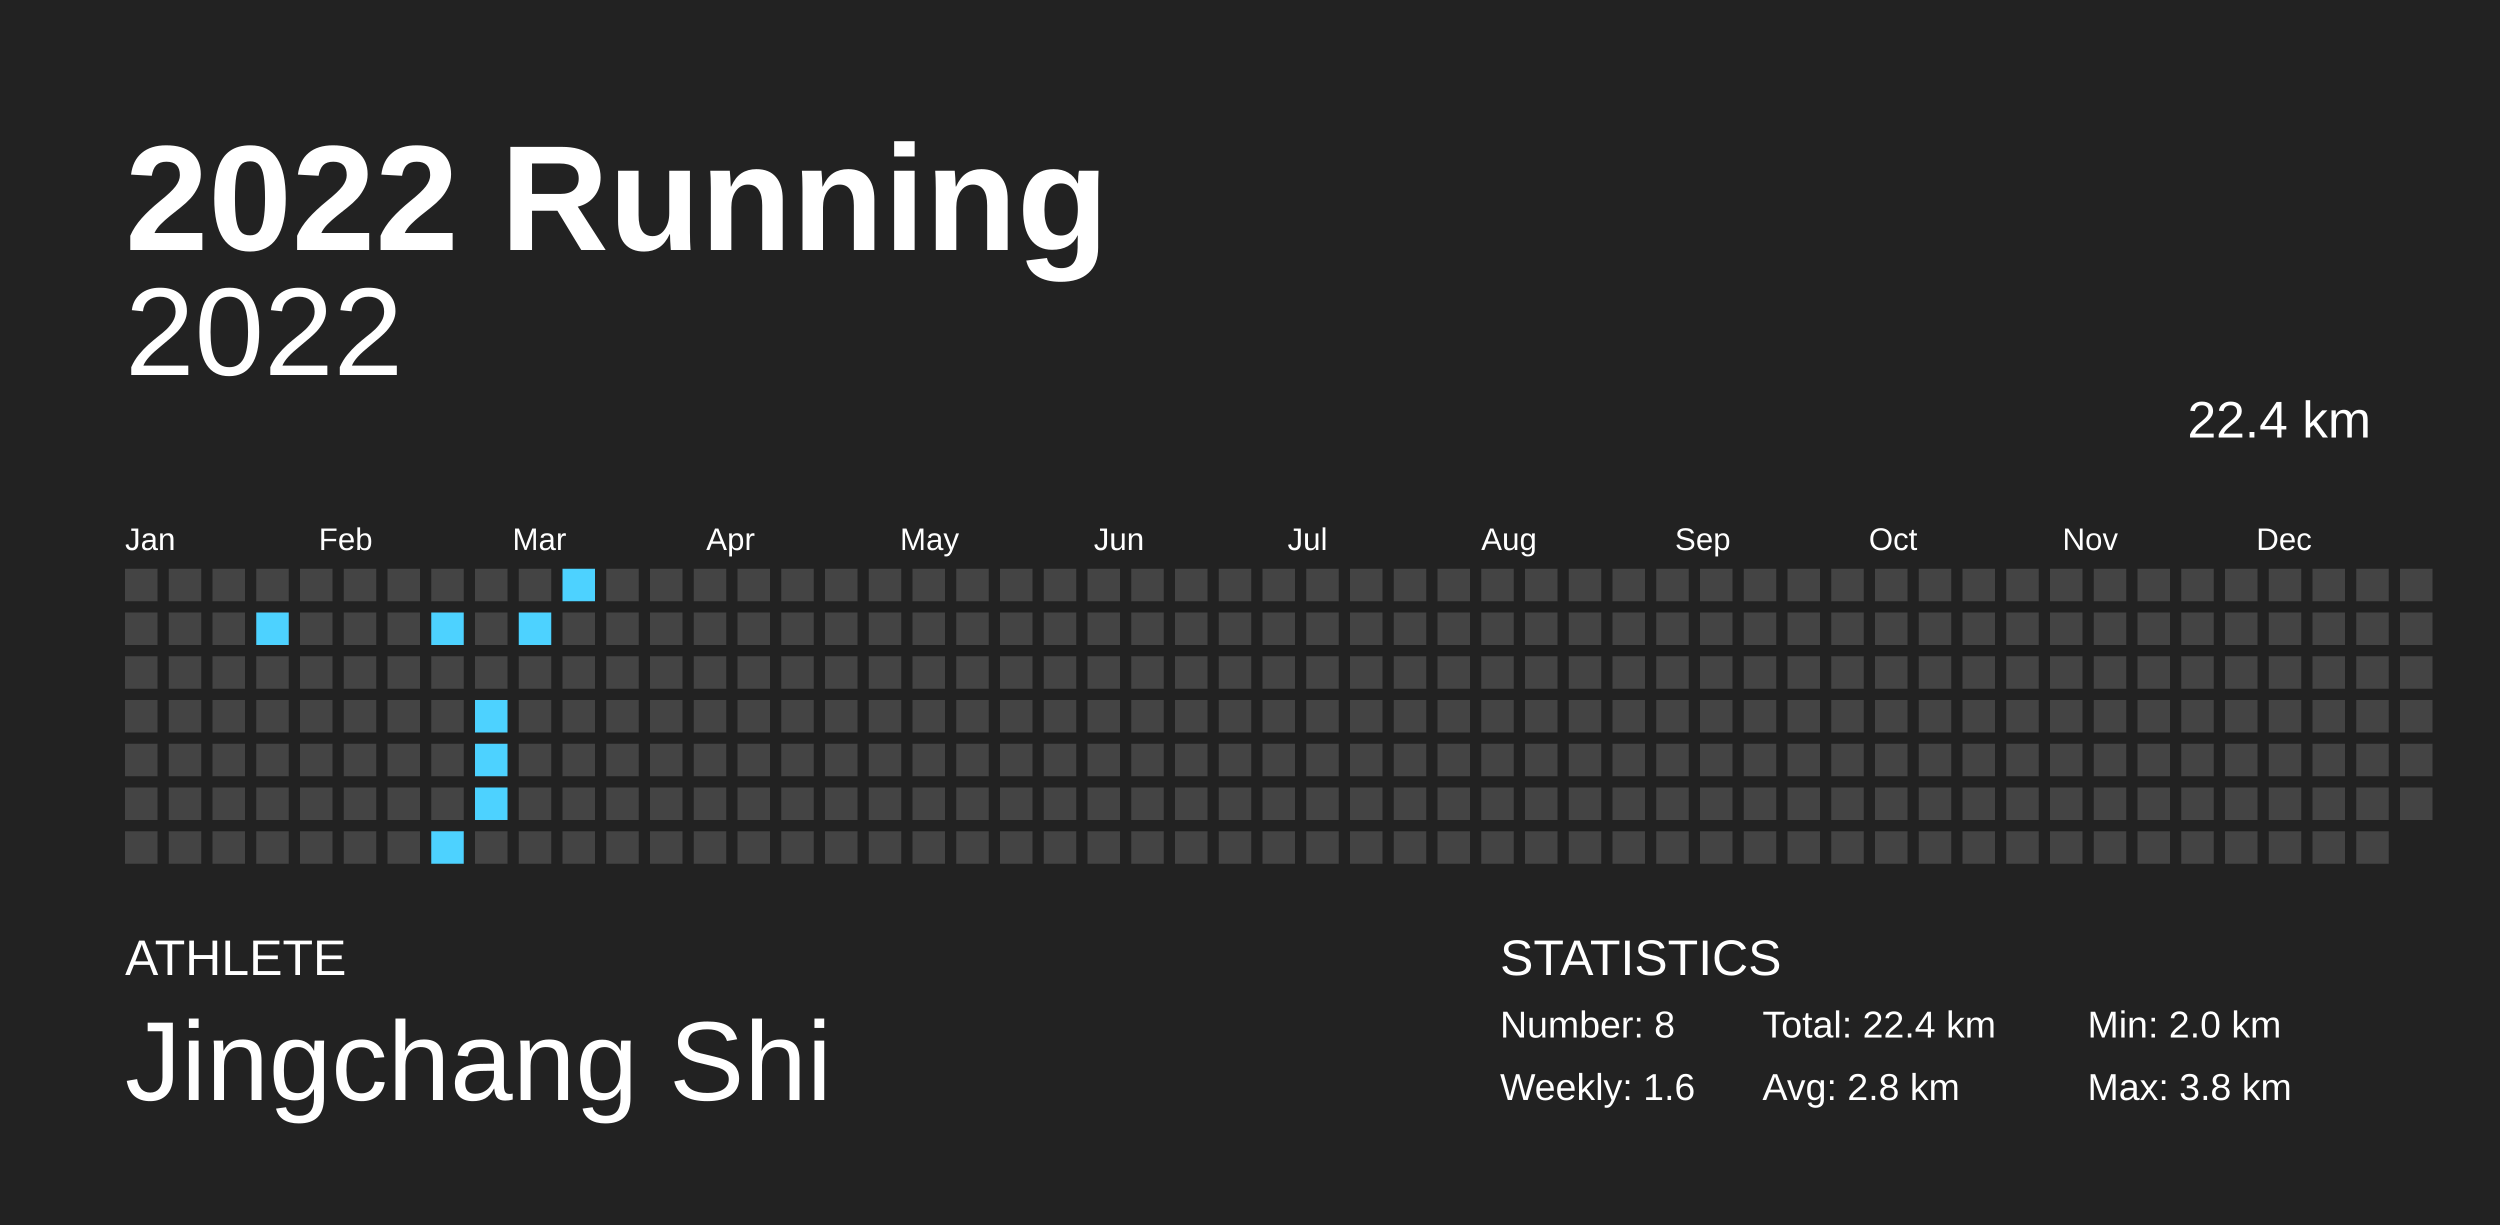
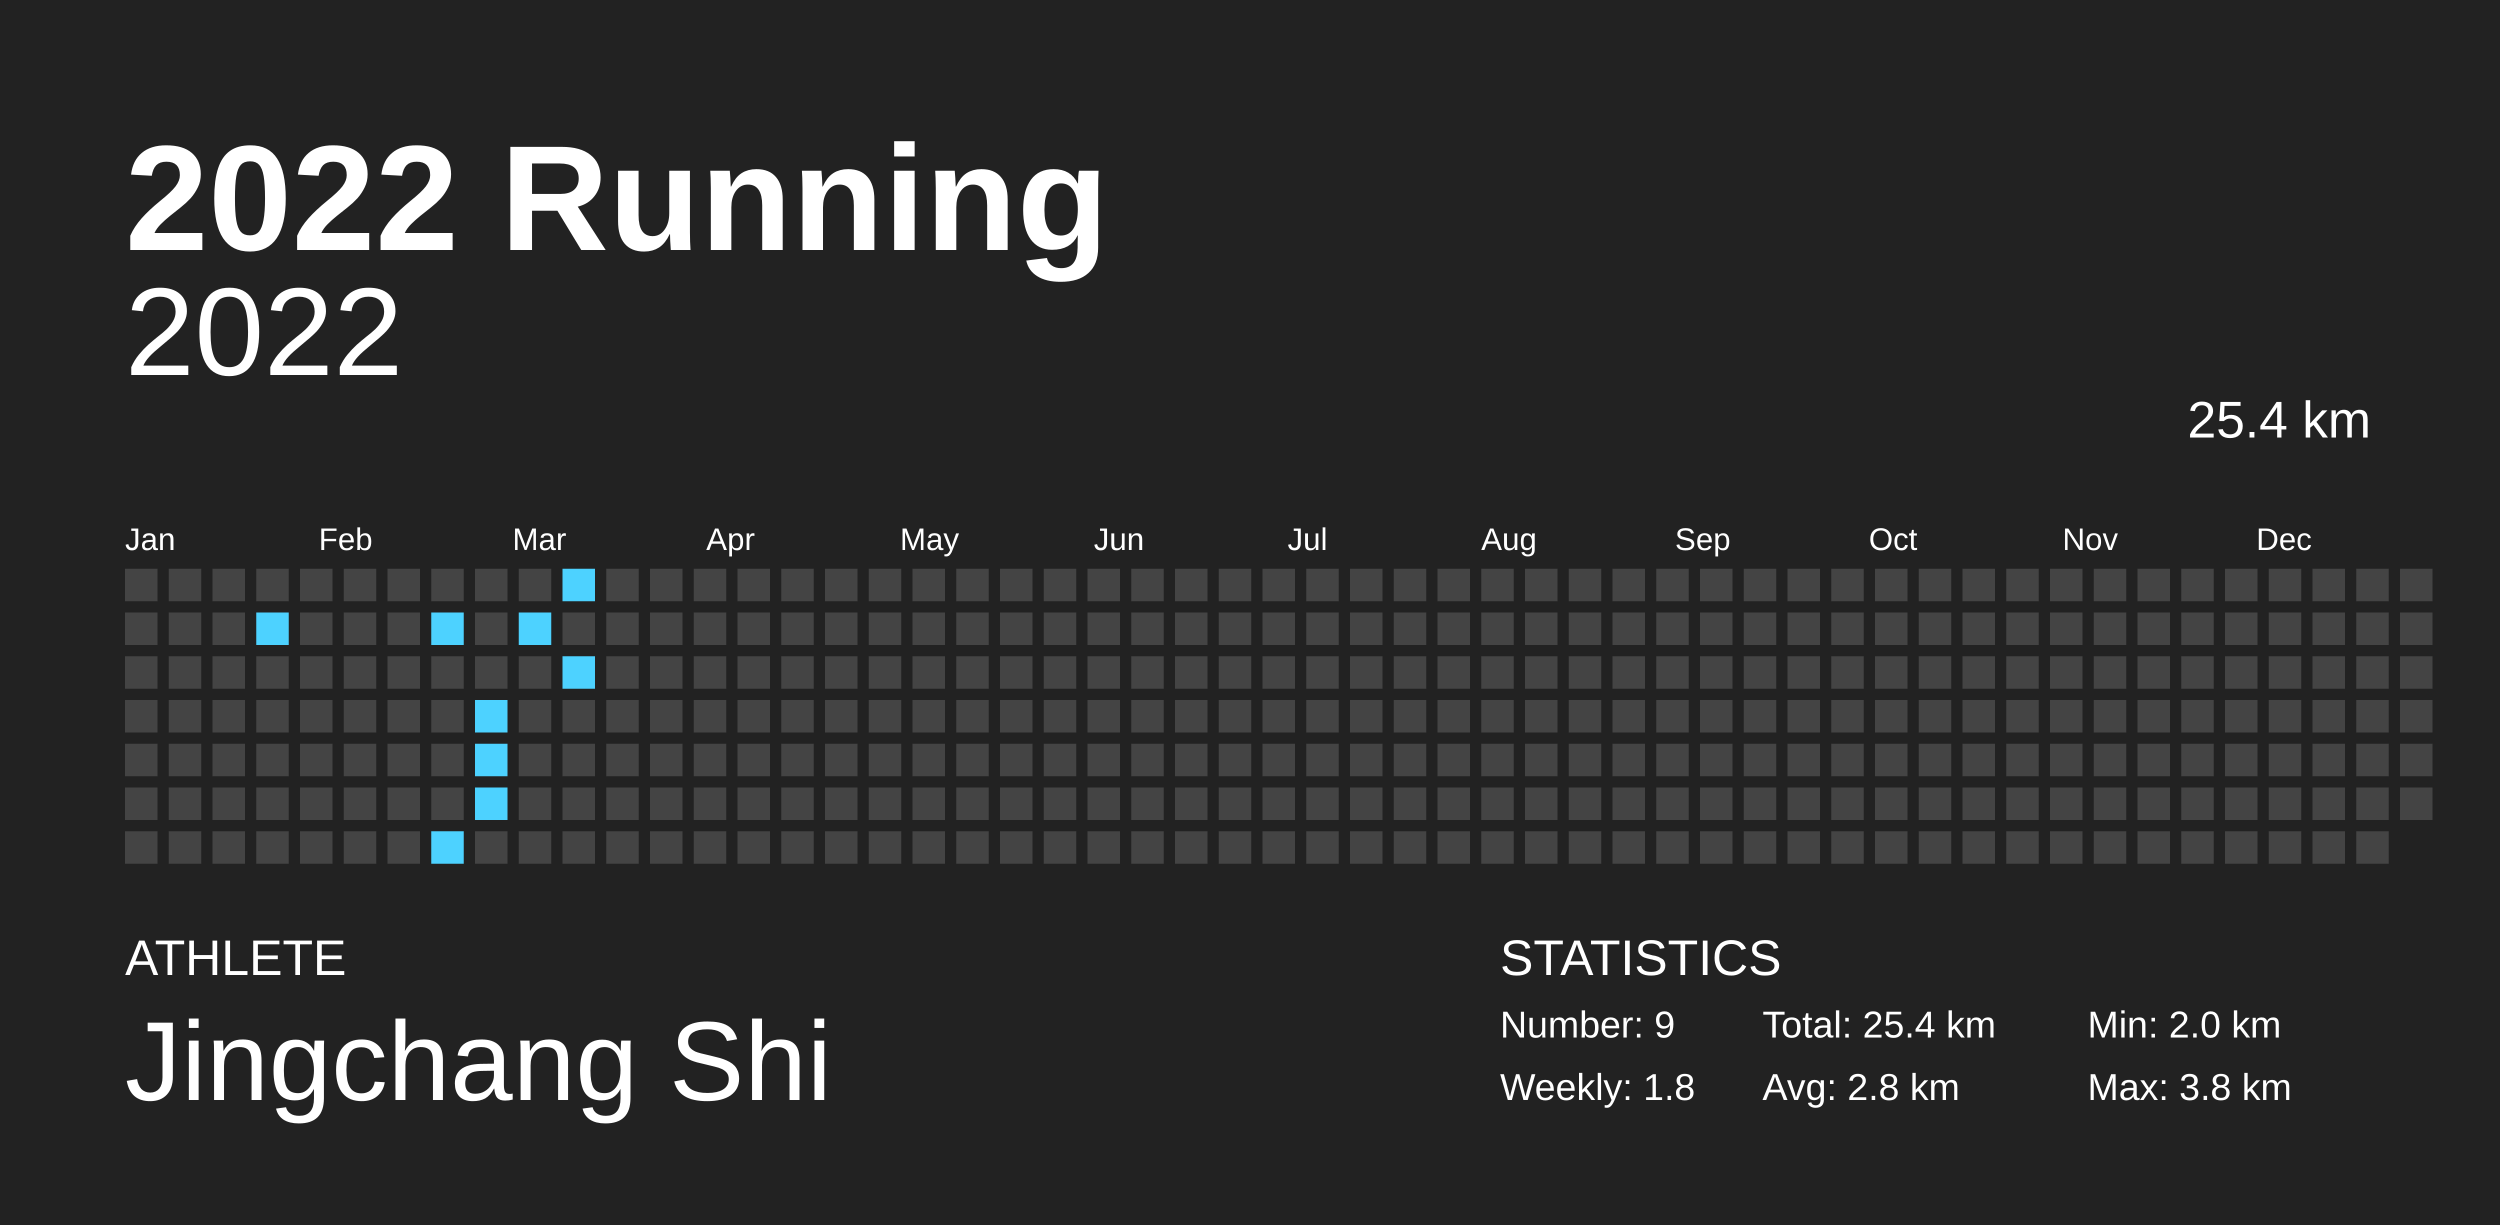
<svg xmlns="http://www.w3.org/2000/svg" baseProfile="full" height="98mm" version="1.1" viewBox="0,0,200,98" width="200mm">
  <defs />
  <rect fill="#222222" height="98" width="200" x="0" y="0" />
  <text fill="#FFFFFF" style="font-size:12px; font-family:Arial; font-weight:bold;" x="10" y="20">2022 Running</text>
  <text fill="#FFFFFF" style="font-size:4px; font-family:Arial" x="10" y="78">ATHLETE</text>
  <text fill="#FFFFFF" style="font-size:9px; font-family:Arial" x="10" y="88">Jingchang Shi</text>
  <text fill="#FFFFFF" style="font-size:4px; font-family:Arial" x="120" y="78">STATISTICS</text>
-   <text fill="#FFFFFF" style="font-size:3px; font-family:Arial" x="120" y="83">Number: 8</text>
-   <text fill="#FFFFFF" style="font-size:3px; font-family:Arial" x="120" y="88">Weekly: 1.6</text>
-   <text fill="#FFFFFF" style="font-size:3px; font-family:Arial" x="141" y="83">Total: 22.4 km</text>
+   <text fill="#FFFFFF" style="font-size:3px; font-family:Arial" x="120" y="83">Number: 9</text>
+   <text fill="#FFFFFF" style="font-size:3px; font-family:Arial" x="120" y="88">Weekly: 1.8</text>
+   <text fill="#FFFFFF" style="font-size:3px; font-family:Arial" x="141" y="83">Total: 25.4 km</text>
  <text fill="#FFFFFF" style="font-size:3px; font-family:Arial" x="141" y="88">Avg: 2.8 km</text>
  <text fill="#FFFFFF" style="font-size:3px; font-family:Arial" x="167" y="83">Min: 2.0 km</text>
  <text fill="#FFFFFF" style="font-size:3px; font-family:Arial" x="167" y="88">Max: 3.8 km</text>
  <text alignment-baseline="hanging" fill="#FFFFFF" style="font-size:10.0px; font-family:Arial;" x="10" y="30">2022</text>
-   <text alignment-baseline="hanging" fill="#FFFFFF" style="font-size:4.125px; font-family:Arial;" x="175" y="35">22.4 km</text>
+   <text alignment-baseline="hanging" fill="#FFFFFF" style="font-size:4.125px; font-family:Arial;" x="175" y="35">25.4 km</text>
  <text fill="#FFFFFF" style="font-size:2.5px; font-family:Arial" x="10.0" y="44">Jan</text>
  <text fill="#FFFFFF" style="font-size:2.5px; font-family:Arial" x="25.5" y="44">Feb</text>
  <text fill="#FFFFFF" style="font-size:2.5px; font-family:Arial" x="41.0" y="44">Mar</text>
  <text fill="#FFFFFF" style="font-size:2.5px; font-family:Arial" x="56.5" y="44">Apr</text>
  <text fill="#FFFFFF" style="font-size:2.5px; font-family:Arial" x="72.0" y="44">May</text>
  <text fill="#FFFFFF" style="font-size:2.5px; font-family:Arial" x="87.5" y="44">Jun</text>
  <text fill="#FFFFFF" style="font-size:2.5px; font-family:Arial" x="103.0" y="44">Jul</text>
  <text fill="#FFFFFF" style="font-size:2.5px; font-family:Arial" x="118.5" y="44">Aug</text>
  <text fill="#FFFFFF" style="font-size:2.5px; font-family:Arial" x="134.0" y="44">Sep</text>
  <text fill="#FFFFFF" style="font-size:2.5px; font-family:Arial" x="149.5" y="44">Oct</text>
  <text fill="#FFFFFF" style="font-size:2.5px; font-family:Arial" x="165.0" y="44">Nov</text>
  <text fill="#FFFFFF" style="font-size:2.5px; font-family:Arial" x="180.5" y="44">Dec</text>
  <rect fill="#444444" height="2.6" width="2.6" x="10.0" y="45.5" />
  <rect fill="#444444" height="2.6" width="2.6" x="10.0" y="49.0" />
  <rect fill="#444444" height="2.6" width="2.6" x="10.0" y="52.5" />
  <rect fill="#444444" height="2.6" width="2.6" x="10.0" y="56.0" />
  <rect fill="#444444" height="2.6" width="2.6" x="10.0" y="59.5" />
  <rect fill="#444444" height="2.6" width="2.6" x="10.0" y="63.0" />
  <rect fill="#444444" height="2.6" width="2.6" x="10.0" y="66.5" />
  <rect fill="#444444" height="2.6" width="2.6" x="13.5" y="45.5" />
  <rect fill="#444444" height="2.6" width="2.6" x="13.5" y="49.0" />
  <rect fill="#444444" height="2.6" width="2.6" x="13.5" y="52.5" />
  <rect fill="#444444" height="2.6" width="2.6" x="13.5" y="56.0" />
  <rect fill="#444444" height="2.6" width="2.6" x="13.5" y="59.5" />
  <rect fill="#444444" height="2.6" width="2.6" x="13.5" y="63.0" />
  <rect fill="#444444" height="2.6" width="2.6" x="13.5" y="66.5" />
  <rect fill="#444444" height="2.6" width="2.6" x="17.0" y="45.5" />
  <rect fill="#444444" height="2.6" width="2.6" x="17.0" y="49.0" />
  <rect fill="#444444" height="2.6" width="2.6" x="17.0" y="52.5" />
  <rect fill="#444444" height="2.6" width="2.6" x="17.0" y="56.0" />
  <rect fill="#444444" height="2.6" width="2.6" x="17.0" y="59.5" />
  <rect fill="#444444" height="2.6" width="2.6" x="17.0" y="63.0" />
  <rect fill="#444444" height="2.6" width="2.6" x="17.0" y="66.5" />
  <rect fill="#444444" height="2.6" width="2.6" x="20.5" y="45.5" />
  <rect fill="#4dd2ff" height="2.6" width="2.6" x="20.5" y="49.0" />
  <rect fill="#444444" height="2.6" width="2.6" x="20.5" y="52.5" />
  <rect fill="#444444" height="2.6" width="2.6" x="20.5" y="56.0" />
  <rect fill="#444444" height="2.6" width="2.6" x="20.5" y="59.5" />
  <rect fill="#444444" height="2.6" width="2.6" x="20.5" y="63.0" />
  <rect fill="#444444" height="2.6" width="2.6" x="20.5" y="66.5" />
  <rect fill="#444444" height="2.6" width="2.6" x="24.0" y="45.5" />
  <rect fill="#444444" height="2.6" width="2.6" x="24.0" y="49.0" />
  <rect fill="#444444" height="2.6" width="2.6" x="24.0" y="52.5" />
  <rect fill="#444444" height="2.6" width="2.6" x="24.0" y="56.0" />
  <rect fill="#444444" height="2.6" width="2.6" x="24.0" y="59.5" />
  <rect fill="#444444" height="2.6" width="2.6" x="24.0" y="63.0" />
  <rect fill="#444444" height="2.6" width="2.6" x="24.0" y="66.5" />
  <rect fill="#444444" height="2.6" width="2.6" x="27.5" y="45.5" />
  <rect fill="#444444" height="2.6" width="2.6" x="27.5" y="49.0" />
  <rect fill="#444444" height="2.6" width="2.6" x="27.5" y="52.5" />
  <rect fill="#444444" height="2.6" width="2.6" x="27.5" y="56.0" />
  <rect fill="#444444" height="2.6" width="2.6" x="27.5" y="59.5" />
  <rect fill="#444444" height="2.6" width="2.6" x="27.5" y="63.0" />
  <rect fill="#444444" height="2.6" width="2.6" x="27.5" y="66.5" />
  <rect fill="#444444" height="2.6" width="2.6" x="31.0" y="45.5" />
  <rect fill="#444444" height="2.6" width="2.6" x="31.0" y="49.0" />
  <rect fill="#444444" height="2.6" width="2.6" x="31.0" y="52.5" />
  <rect fill="#444444" height="2.6" width="2.6" x="31.0" y="56.0" />
  <rect fill="#444444" height="2.6" width="2.6" x="31.0" y="59.5" />
  <rect fill="#444444" height="2.6" width="2.6" x="31.0" y="63.0" />
  <rect fill="#444444" height="2.6" width="2.6" x="31.0" y="66.5" />
  <rect fill="#444444" height="2.6" width="2.6" x="34.5" y="45.5" />
  <rect fill="#4dd2ff" height="2.6" width="2.6" x="34.5" y="49.0" />
  <rect fill="#444444" height="2.6" width="2.6" x="34.5" y="52.5" />
  <rect fill="#444444" height="2.6" width="2.6" x="34.5" y="56.0" />
  <rect fill="#444444" height="2.6" width="2.6" x="34.5" y="59.5" />
  <rect fill="#444444" height="2.6" width="2.6" x="34.5" y="63.0" />
  <rect fill="#4dd2ff" height="2.6" width="2.6" x="34.5" y="66.5" />
  <rect fill="#444444" height="2.6" width="2.6" x="38.0" y="45.5" />
  <rect fill="#444444" height="2.6" width="2.6" x="38.0" y="49.0" />
  <rect fill="#444444" height="2.6" width="2.6" x="38.0" y="52.5" />
  <rect fill="#4dd2ff" height="2.6" width="2.6" x="38.0" y="56.0" />
  <rect fill="#4dd2ff" height="2.6" width="2.6" x="38.0" y="59.5" />
  <rect fill="#4dd2ff" height="2.6" width="2.6" x="38.0" y="63.0" />
  <rect fill="#444444" height="2.6" width="2.6" x="38.0" y="66.5" />
  <rect fill="#444444" height="2.6" width="2.6" x="41.5" y="45.5" />
  <rect fill="#4dd2ff" height="2.6" width="2.6" x="41.5" y="49.0" />
  <rect fill="#444444" height="2.6" width="2.6" x="41.5" y="52.5" />
  <rect fill="#444444" height="2.6" width="2.6" x="41.5" y="56.0" />
  <rect fill="#444444" height="2.6" width="2.6" x="41.5" y="59.5" />
  <rect fill="#444444" height="2.6" width="2.6" x="41.5" y="63.0" />
  <rect fill="#444444" height="2.6" width="2.6" x="41.5" y="66.5" />
  <rect fill="#4dd2ff" height="2.6" width="2.6" x="45.0" y="45.5" />
  <rect fill="#444444" height="2.6" width="2.6" x="45.0" y="49.0" />
-   <rect fill="#444444" height="2.6" width="2.6" x="45.0" y="52.5" />
+   <rect fill="#4dd2ff" height="2.6" width="2.6" x="45.0" y="52.5" />
  <rect fill="#444444" height="2.6" width="2.6" x="45.0" y="56.0" />
  <rect fill="#444444" height="2.6" width="2.6" x="45.0" y="59.5" />
  <rect fill="#444444" height="2.6" width="2.6" x="45.0" y="63.0" />
  <rect fill="#444444" height="2.6" width="2.6" x="45.0" y="66.5" />
  <rect fill="#444444" height="2.6" width="2.6" x="48.5" y="45.5" />
  <rect fill="#444444" height="2.6" width="2.6" x="48.5" y="49.0" />
  <rect fill="#444444" height="2.6" width="2.6" x="48.5" y="52.5" />
  <rect fill="#444444" height="2.6" width="2.6" x="48.5" y="56.0" />
  <rect fill="#444444" height="2.6" width="2.6" x="48.5" y="59.5" />
  <rect fill="#444444" height="2.6" width="2.6" x="48.5" y="63.0" />
  <rect fill="#444444" height="2.6" width="2.6" x="48.5" y="66.5" />
  <rect fill="#444444" height="2.6" width="2.6" x="52.0" y="45.5" />
  <rect fill="#444444" height="2.6" width="2.6" x="52.0" y="49.0" />
  <rect fill="#444444" height="2.6" width="2.6" x="52.0" y="52.5" />
  <rect fill="#444444" height="2.6" width="2.6" x="52.0" y="56.0" />
  <rect fill="#444444" height="2.6" width="2.6" x="52.0" y="59.5" />
  <rect fill="#444444" height="2.6" width="2.6" x="52.0" y="63.0" />
  <rect fill="#444444" height="2.6" width="2.6" x="52.0" y="66.5" />
  <rect fill="#444444" height="2.6" width="2.6" x="55.5" y="45.5" />
  <rect fill="#444444" height="2.6" width="2.6" x="55.5" y="49.0" />
  <rect fill="#444444" height="2.6" width="2.6" x="55.5" y="52.5" />
  <rect fill="#444444" height="2.6" width="2.6" x="55.5" y="56.0" />
  <rect fill="#444444" height="2.6" width="2.6" x="55.5" y="59.5" />
  <rect fill="#444444" height="2.6" width="2.6" x="55.5" y="63.0" />
  <rect fill="#444444" height="2.6" width="2.6" x="55.5" y="66.5" />
  <rect fill="#444444" height="2.6" width="2.6" x="59.0" y="45.5" />
  <rect fill="#444444" height="2.6" width="2.6" x="59.0" y="49.0" />
  <rect fill="#444444" height="2.6" width="2.6" x="59.0" y="52.5" />
  <rect fill="#444444" height="2.6" width="2.6" x="59.0" y="56.0" />
  <rect fill="#444444" height="2.6" width="2.6" x="59.0" y="59.5" />
  <rect fill="#444444" height="2.6" width="2.6" x="59.0" y="63.0" />
  <rect fill="#444444" height="2.6" width="2.6" x="59.0" y="66.5" />
  <rect fill="#444444" height="2.6" width="2.6" x="62.5" y="45.5" />
  <rect fill="#444444" height="2.6" width="2.6" x="62.5" y="49.0" />
  <rect fill="#444444" height="2.6" width="2.6" x="62.5" y="52.5" />
  <rect fill="#444444" height="2.6" width="2.6" x="62.5" y="56.0" />
  <rect fill="#444444" height="2.6" width="2.6" x="62.5" y="59.5" />
  <rect fill="#444444" height="2.6" width="2.6" x="62.5" y="63.0" />
  <rect fill="#444444" height="2.6" width="2.6" x="62.5" y="66.5" />
  <rect fill="#444444" height="2.6" width="2.6" x="66.0" y="45.5" />
  <rect fill="#444444" height="2.6" width="2.6" x="66.0" y="49.0" />
  <rect fill="#444444" height="2.6" width="2.6" x="66.0" y="52.5" />
  <rect fill="#444444" height="2.6" width="2.6" x="66.0" y="56.0" />
  <rect fill="#444444" height="2.6" width="2.6" x="66.0" y="59.5" />
  <rect fill="#444444" height="2.6" width="2.6" x="66.0" y="63.0" />
  <rect fill="#444444" height="2.6" width="2.6" x="66.0" y="66.5" />
  <rect fill="#444444" height="2.6" width="2.6" x="69.5" y="45.5" />
  <rect fill="#444444" height="2.6" width="2.6" x="69.5" y="49.0" />
  <rect fill="#444444" height="2.6" width="2.6" x="69.5" y="52.5" />
  <rect fill="#444444" height="2.6" width="2.6" x="69.5" y="56.0" />
  <rect fill="#444444" height="2.6" width="2.6" x="69.5" y="59.5" />
  <rect fill="#444444" height="2.6" width="2.6" x="69.5" y="63.0" />
  <rect fill="#444444" height="2.6" width="2.6" x="69.5" y="66.5" />
  <rect fill="#444444" height="2.6" width="2.6" x="73.0" y="45.5" />
  <rect fill="#444444" height="2.6" width="2.6" x="73.0" y="49.0" />
  <rect fill="#444444" height="2.6" width="2.6" x="73.0" y="52.5" />
  <rect fill="#444444" height="2.6" width="2.6" x="73.0" y="56.0" />
  <rect fill="#444444" height="2.6" width="2.6" x="73.0" y="59.5" />
  <rect fill="#444444" height="2.6" width="2.6" x="73.0" y="63.0" />
  <rect fill="#444444" height="2.6" width="2.6" x="73.0" y="66.5" />
  <rect fill="#444444" height="2.6" width="2.6" x="76.5" y="45.5" />
  <rect fill="#444444" height="2.6" width="2.6" x="76.5" y="49.0" />
  <rect fill="#444444" height="2.6" width="2.6" x="76.5" y="52.5" />
  <rect fill="#444444" height="2.6" width="2.6" x="76.5" y="56.0" />
  <rect fill="#444444" height="2.6" width="2.6" x="76.5" y="59.5" />
  <rect fill="#444444" height="2.6" width="2.6" x="76.5" y="63.0" />
  <rect fill="#444444" height="2.6" width="2.6" x="76.5" y="66.5" />
  <rect fill="#444444" height="2.6" width="2.6" x="80.0" y="45.5" />
  <rect fill="#444444" height="2.6" width="2.6" x="80.0" y="49.0" />
  <rect fill="#444444" height="2.6" width="2.6" x="80.0" y="52.5" />
  <rect fill="#444444" height="2.6" width="2.6" x="80.0" y="56.0" />
  <rect fill="#444444" height="2.6" width="2.6" x="80.0" y="59.5" />
  <rect fill="#444444" height="2.6" width="2.6" x="80.0" y="63.0" />
  <rect fill="#444444" height="2.6" width="2.6" x="80.0" y="66.5" />
  <rect fill="#444444" height="2.6" width="2.6" x="83.5" y="45.5" />
  <rect fill="#444444" height="2.6" width="2.6" x="83.5" y="49.0" />
  <rect fill="#444444" height="2.6" width="2.6" x="83.5" y="52.5" />
  <rect fill="#444444" height="2.6" width="2.6" x="83.5" y="56.0" />
  <rect fill="#444444" height="2.6" width="2.6" x="83.5" y="59.5" />
  <rect fill="#444444" height="2.6" width="2.6" x="83.5" y="63.0" />
  <rect fill="#444444" height="2.6" width="2.6" x="83.5" y="66.5" />
  <rect fill="#444444" height="2.6" width="2.6" x="87.0" y="45.5" />
  <rect fill="#444444" height="2.6" width="2.6" x="87.0" y="49.0" />
  <rect fill="#444444" height="2.6" width="2.6" x="87.0" y="52.5" />
  <rect fill="#444444" height="2.6" width="2.6" x="87.0" y="56.0" />
  <rect fill="#444444" height="2.6" width="2.6" x="87.0" y="59.5" />
  <rect fill="#444444" height="2.6" width="2.6" x="87.0" y="63.0" />
  <rect fill="#444444" height="2.6" width="2.6" x="87.0" y="66.5" />
  <rect fill="#444444" height="2.6" width="2.6" x="90.5" y="45.5" />
  <rect fill="#444444" height="2.6" width="2.6" x="90.5" y="49.0" />
  <rect fill="#444444" height="2.6" width="2.6" x="90.5" y="52.5" />
  <rect fill="#444444" height="2.6" width="2.6" x="90.5" y="56.0" />
  <rect fill="#444444" height="2.6" width="2.6" x="90.5" y="59.5" />
  <rect fill="#444444" height="2.6" width="2.6" x="90.5" y="63.0" />
  <rect fill="#444444" height="2.6" width="2.6" x="90.5" y="66.5" />
  <rect fill="#444444" height="2.6" width="2.6" x="94.0" y="45.5" />
  <rect fill="#444444" height="2.6" width="2.6" x="94.0" y="49.0" />
  <rect fill="#444444" height="2.6" width="2.6" x="94.0" y="52.5" />
  <rect fill="#444444" height="2.6" width="2.6" x="94.0" y="56.0" />
  <rect fill="#444444" height="2.6" width="2.6" x="94.0" y="59.5" />
  <rect fill="#444444" height="2.6" width="2.6" x="94.0" y="63.0" />
  <rect fill="#444444" height="2.6" width="2.6" x="94.0" y="66.5" />
  <rect fill="#444444" height="2.6" width="2.6" x="97.5" y="45.5" />
  <rect fill="#444444" height="2.6" width="2.6" x="97.5" y="49.0" />
  <rect fill="#444444" height="2.6" width="2.6" x="97.5" y="52.5" />
  <rect fill="#444444" height="2.6" width="2.6" x="97.5" y="56.0" />
  <rect fill="#444444" height="2.6" width="2.6" x="97.5" y="59.5" />
  <rect fill="#444444" height="2.6" width="2.6" x="97.5" y="63.0" />
  <rect fill="#444444" height="2.6" width="2.6" x="97.5" y="66.5" />
  <rect fill="#444444" height="2.6" width="2.6" x="101.0" y="45.5" />
  <rect fill="#444444" height="2.6" width="2.6" x="101.0" y="49.0" />
  <rect fill="#444444" height="2.6" width="2.6" x="101.0" y="52.5" />
  <rect fill="#444444" height="2.6" width="2.6" x="101.0" y="56.0" />
  <rect fill="#444444" height="2.6" width="2.6" x="101.0" y="59.5" />
  <rect fill="#444444" height="2.6" width="2.6" x="101.0" y="63.0" />
  <rect fill="#444444" height="2.6" width="2.6" x="101.0" y="66.5" />
  <rect fill="#444444" height="2.6" width="2.6" x="104.5" y="45.5" />
  <rect fill="#444444" height="2.6" width="2.6" x="104.5" y="49.0" />
  <rect fill="#444444" height="2.6" width="2.6" x="104.5" y="52.5" />
  <rect fill="#444444" height="2.6" width="2.6" x="104.5" y="56.0" />
  <rect fill="#444444" height="2.6" width="2.6" x="104.5" y="59.5" />
  <rect fill="#444444" height="2.6" width="2.6" x="104.5" y="63.0" />
  <rect fill="#444444" height="2.6" width="2.6" x="104.5" y="66.5" />
  <rect fill="#444444" height="2.6" width="2.6" x="108.0" y="45.5" />
  <rect fill="#444444" height="2.6" width="2.6" x="108.0" y="49.0" />
  <rect fill="#444444" height="2.6" width="2.6" x="108.0" y="52.5" />
  <rect fill="#444444" height="2.6" width="2.6" x="108.0" y="56.0" />
  <rect fill="#444444" height="2.6" width="2.6" x="108.0" y="59.5" />
  <rect fill="#444444" height="2.6" width="2.6" x="108.0" y="63.0" />
  <rect fill="#444444" height="2.6" width="2.6" x="108.0" y="66.5" />
  <rect fill="#444444" height="2.6" width="2.6" x="111.5" y="45.5" />
  <rect fill="#444444" height="2.6" width="2.6" x="111.5" y="49.0" />
  <rect fill="#444444" height="2.6" width="2.6" x="111.5" y="52.5" />
  <rect fill="#444444" height="2.6" width="2.6" x="111.5" y="56.0" />
  <rect fill="#444444" height="2.6" width="2.6" x="111.5" y="59.5" />
  <rect fill="#444444" height="2.6" width="2.6" x="111.5" y="63.0" />
  <rect fill="#444444" height="2.6" width="2.6" x="111.5" y="66.5" />
  <rect fill="#444444" height="2.6" width="2.6" x="115.0" y="45.5" />
  <rect fill="#444444" height="2.6" width="2.6" x="115.0" y="49.0" />
  <rect fill="#444444" height="2.6" width="2.6" x="115.0" y="52.5" />
  <rect fill="#444444" height="2.6" width="2.6" x="115.0" y="56.0" />
  <rect fill="#444444" height="2.6" width="2.6" x="115.0" y="59.5" />
  <rect fill="#444444" height="2.6" width="2.6" x="115.0" y="63.0" />
  <rect fill="#444444" height="2.6" width="2.6" x="115.0" y="66.5" />
  <rect fill="#444444" height="2.6" width="2.6" x="118.5" y="45.5" />
  <rect fill="#444444" height="2.6" width="2.6" x="118.5" y="49.0" />
  <rect fill="#444444" height="2.6" width="2.6" x="118.5" y="52.5" />
  <rect fill="#444444" height="2.6" width="2.6" x="118.5" y="56.0" />
  <rect fill="#444444" height="2.6" width="2.6" x="118.5" y="59.5" />
  <rect fill="#444444" height="2.6" width="2.6" x="118.5" y="63.0" />
  <rect fill="#444444" height="2.6" width="2.6" x="118.5" y="66.5" />
  <rect fill="#444444" height="2.6" width="2.6" x="122.0" y="45.5" />
  <rect fill="#444444" height="2.6" width="2.6" x="122.0" y="49.0" />
  <rect fill="#444444" height="2.6" width="2.6" x="122.0" y="52.5" />
  <rect fill="#444444" height="2.6" width="2.6" x="122.0" y="56.0" />
  <rect fill="#444444" height="2.6" width="2.6" x="122.0" y="59.5" />
  <rect fill="#444444" height="2.6" width="2.6" x="122.0" y="63.0" />
  <rect fill="#444444" height="2.6" width="2.6" x="122.0" y="66.5" />
  <rect fill="#444444" height="2.6" width="2.6" x="125.5" y="45.5" />
  <rect fill="#444444" height="2.6" width="2.6" x="125.5" y="49.0" />
  <rect fill="#444444" height="2.6" width="2.6" x="125.5" y="52.5" />
  <rect fill="#444444" height="2.6" width="2.6" x="125.5" y="56.0" />
  <rect fill="#444444" height="2.6" width="2.6" x="125.5" y="59.5" />
  <rect fill="#444444" height="2.6" width="2.6" x="125.5" y="63.0" />
  <rect fill="#444444" height="2.6" width="2.6" x="125.5" y="66.5" />
  <rect fill="#444444" height="2.6" width="2.6" x="129.0" y="45.5" />
  <rect fill="#444444" height="2.6" width="2.6" x="129.0" y="49.0" />
  <rect fill="#444444" height="2.6" width="2.6" x="129.0" y="52.5" />
  <rect fill="#444444" height="2.6" width="2.6" x="129.0" y="56.0" />
  <rect fill="#444444" height="2.6" width="2.6" x="129.0" y="59.5" />
  <rect fill="#444444" height="2.6" width="2.6" x="129.0" y="63.0" />
  <rect fill="#444444" height="2.6" width="2.6" x="129.0" y="66.5" />
  <rect fill="#444444" height="2.6" width="2.6" x="132.5" y="45.5" />
  <rect fill="#444444" height="2.6" width="2.6" x="132.5" y="49.0" />
  <rect fill="#444444" height="2.6" width="2.6" x="132.5" y="52.5" />
  <rect fill="#444444" height="2.6" width="2.6" x="132.5" y="56.0" />
  <rect fill="#444444" height="2.6" width="2.6" x="132.5" y="59.5" />
  <rect fill="#444444" height="2.6" width="2.6" x="132.5" y="63.0" />
  <rect fill="#444444" height="2.6" width="2.6" x="132.5" y="66.5" />
  <rect fill="#444444" height="2.6" width="2.6" x="136.0" y="45.5" />
  <rect fill="#444444" height="2.6" width="2.6" x="136.0" y="49.0" />
  <rect fill="#444444" height="2.6" width="2.6" x="136.0" y="52.5" />
  <rect fill="#444444" height="2.6" width="2.6" x="136.0" y="56.0" />
  <rect fill="#444444" height="2.6" width="2.6" x="136.0" y="59.5" />
  <rect fill="#444444" height="2.6" width="2.6" x="136.0" y="63.0" />
  <rect fill="#444444" height="2.6" width="2.6" x="136.0" y="66.5" />
  <rect fill="#444444" height="2.6" width="2.6" x="139.5" y="45.5" />
  <rect fill="#444444" height="2.6" width="2.6" x="139.5" y="49.0" />
  <rect fill="#444444" height="2.6" width="2.6" x="139.5" y="52.5" />
  <rect fill="#444444" height="2.6" width="2.6" x="139.5" y="56.0" />
  <rect fill="#444444" height="2.6" width="2.6" x="139.5" y="59.5" />
  <rect fill="#444444" height="2.6" width="2.6" x="139.5" y="63.0" />
  <rect fill="#444444" height="2.6" width="2.6" x="139.5" y="66.5" />
  <rect fill="#444444" height="2.6" width="2.6" x="143.0" y="45.5" />
  <rect fill="#444444" height="2.6" width="2.6" x="143.0" y="49.0" />
  <rect fill="#444444" height="2.6" width="2.6" x="143.0" y="52.5" />
  <rect fill="#444444" height="2.6" width="2.6" x="143.0" y="56.0" />
  <rect fill="#444444" height="2.6" width="2.6" x="143.0" y="59.5" />
  <rect fill="#444444" height="2.6" width="2.6" x="143.0" y="63.0" />
  <rect fill="#444444" height="2.6" width="2.6" x="143.0" y="66.5" />
  <rect fill="#444444" height="2.6" width="2.6" x="146.5" y="45.5" />
  <rect fill="#444444" height="2.6" width="2.6" x="146.5" y="49.0" />
  <rect fill="#444444" height="2.6" width="2.6" x="146.5" y="52.5" />
  <rect fill="#444444" height="2.6" width="2.6" x="146.5" y="56.0" />
  <rect fill="#444444" height="2.6" width="2.6" x="146.5" y="59.5" />
  <rect fill="#444444" height="2.6" width="2.6" x="146.5" y="63.0" />
  <rect fill="#444444" height="2.6" width="2.6" x="146.5" y="66.5" />
  <rect fill="#444444" height="2.6" width="2.6" x="150.0" y="45.5" />
  <rect fill="#444444" height="2.6" width="2.6" x="150.0" y="49.0" />
  <rect fill="#444444" height="2.6" width="2.6" x="150.0" y="52.5" />
  <rect fill="#444444" height="2.6" width="2.6" x="150.0" y="56.0" />
  <rect fill="#444444" height="2.6" width="2.6" x="150.0" y="59.5" />
  <rect fill="#444444" height="2.6" width="2.6" x="150.0" y="63.0" />
  <rect fill="#444444" height="2.6" width="2.6" x="150.0" y="66.5" />
  <rect fill="#444444" height="2.6" width="2.6" x="153.5" y="45.5" />
  <rect fill="#444444" height="2.6" width="2.6" x="153.5" y="49.0" />
  <rect fill="#444444" height="2.6" width="2.6" x="153.5" y="52.5" />
  <rect fill="#444444" height="2.6" width="2.6" x="153.5" y="56.0" />
  <rect fill="#444444" height="2.6" width="2.6" x="153.5" y="59.5" />
  <rect fill="#444444" height="2.6" width="2.6" x="153.5" y="63.0" />
  <rect fill="#444444" height="2.6" width="2.6" x="153.5" y="66.5" />
  <rect fill="#444444" height="2.6" width="2.6" x="157.0" y="45.5" />
  <rect fill="#444444" height="2.6" width="2.6" x="157.0" y="49.0" />
  <rect fill="#444444" height="2.6" width="2.6" x="157.0" y="52.5" />
  <rect fill="#444444" height="2.6" width="2.6" x="157.0" y="56.0" />
  <rect fill="#444444" height="2.6" width="2.6" x="157.0" y="59.5" />
  <rect fill="#444444" height="2.6" width="2.6" x="157.0" y="63.0" />
  <rect fill="#444444" height="2.6" width="2.6" x="157.0" y="66.5" />
  <rect fill="#444444" height="2.6" width="2.6" x="160.5" y="45.5" />
  <rect fill="#444444" height="2.6" width="2.6" x="160.5" y="49.0" />
  <rect fill="#444444" height="2.6" width="2.6" x="160.5" y="52.5" />
  <rect fill="#444444" height="2.6" width="2.6" x="160.5" y="56.0" />
  <rect fill="#444444" height="2.6" width="2.6" x="160.5" y="59.5" />
  <rect fill="#444444" height="2.6" width="2.6" x="160.5" y="63.0" />
  <rect fill="#444444" height="2.6" width="2.6" x="160.5" y="66.5" />
  <rect fill="#444444" height="2.6" width="2.6" x="164.0" y="45.5" />
  <rect fill="#444444" height="2.6" width="2.6" x="164.0" y="49.0" />
  <rect fill="#444444" height="2.6" width="2.6" x="164.0" y="52.5" />
  <rect fill="#444444" height="2.6" width="2.6" x="164.0" y="56.0" />
  <rect fill="#444444" height="2.6" width="2.6" x="164.0" y="59.5" />
  <rect fill="#444444" height="2.6" width="2.6" x="164.0" y="63.0" />
  <rect fill="#444444" height="2.6" width="2.6" x="164.0" y="66.5" />
  <rect fill="#444444" height="2.6" width="2.6" x="167.5" y="45.5" />
  <rect fill="#444444" height="2.6" width="2.6" x="167.5" y="49.0" />
  <rect fill="#444444" height="2.6" width="2.6" x="167.5" y="52.5" />
  <rect fill="#444444" height="2.6" width="2.6" x="167.5" y="56.0" />
  <rect fill="#444444" height="2.6" width="2.6" x="167.5" y="59.5" />
  <rect fill="#444444" height="2.6" width="2.6" x="167.5" y="63.0" />
  <rect fill="#444444" height="2.6" width="2.6" x="167.5" y="66.5" />
  <rect fill="#444444" height="2.6" width="2.6" x="171.0" y="45.5" />
  <rect fill="#444444" height="2.6" width="2.6" x="171.0" y="49.0" />
  <rect fill="#444444" height="2.6" width="2.6" x="171.0" y="52.5" />
  <rect fill="#444444" height="2.6" width="2.6" x="171.0" y="56.0" />
  <rect fill="#444444" height="2.6" width="2.6" x="171.0" y="59.5" />
  <rect fill="#444444" height="2.6" width="2.6" x="171.0" y="63.0" />
  <rect fill="#444444" height="2.6" width="2.6" x="171.0" y="66.5" />
  <rect fill="#444444" height="2.6" width="2.6" x="174.5" y="45.5" />
  <rect fill="#444444" height="2.6" width="2.6" x="174.5" y="49.0" />
  <rect fill="#444444" height="2.6" width="2.6" x="174.5" y="52.5" />
  <rect fill="#444444" height="2.6" width="2.6" x="174.5" y="56.0" />
  <rect fill="#444444" height="2.6" width="2.6" x="174.5" y="59.5" />
  <rect fill="#444444" height="2.6" width="2.6" x="174.5" y="63.0" />
  <rect fill="#444444" height="2.6" width="2.6" x="174.5" y="66.5" />
  <rect fill="#444444" height="2.6" width="2.6" x="178.0" y="45.5" />
  <rect fill="#444444" height="2.6" width="2.6" x="178.0" y="49.0" />
  <rect fill="#444444" height="2.6" width="2.6" x="178.0" y="52.5" />
  <rect fill="#444444" height="2.6" width="2.6" x="178.0" y="56.0" />
  <rect fill="#444444" height="2.6" width="2.6" x="178.0" y="59.5" />
  <rect fill="#444444" height="2.6" width="2.6" x="178.0" y="63.0" />
  <rect fill="#444444" height="2.6" width="2.6" x="178.0" y="66.5" />
  <rect fill="#444444" height="2.6" width="2.6" x="181.5" y="45.5" />
  <rect fill="#444444" height="2.6" width="2.6" x="181.5" y="49.0" />
  <rect fill="#444444" height="2.6" width="2.6" x="181.5" y="52.5" />
  <rect fill="#444444" height="2.6" width="2.6" x="181.5" y="56.0" />
  <rect fill="#444444" height="2.6" width="2.6" x="181.5" y="59.5" />
  <rect fill="#444444" height="2.6" width="2.6" x="181.5" y="63.0" />
  <rect fill="#444444" height="2.6" width="2.6" x="181.5" y="66.5" />
  <rect fill="#444444" height="2.6" width="2.6" x="185.0" y="45.5" />
  <rect fill="#444444" height="2.6" width="2.6" x="185.0" y="49.0" />
  <rect fill="#444444" height="2.6" width="2.6" x="185.0" y="52.5" />
  <rect fill="#444444" height="2.6" width="2.6" x="185.0" y="56.0" />
  <rect fill="#444444" height="2.6" width="2.6" x="185.0" y="59.5" />
  <rect fill="#444444" height="2.6" width="2.6" x="185.0" y="63.0" />
  <rect fill="#444444" height="2.6" width="2.6" x="185.0" y="66.5" />
  <rect fill="#444444" height="2.6" width="2.6" x="188.5" y="45.5" />
  <rect fill="#444444" height="2.6" width="2.6" x="188.5" y="49.0" />
  <rect fill="#444444" height="2.6" width="2.6" x="188.5" y="52.5" />
  <rect fill="#444444" height="2.6" width="2.6" x="188.5" y="56.0" />
  <rect fill="#444444" height="2.6" width="2.6" x="188.5" y="59.5" />
  <rect fill="#444444" height="2.6" width="2.6" x="188.5" y="63.0" />
  <rect fill="#444444" height="2.6" width="2.6" x="188.5" y="66.5" />
  <rect fill="#444444" height="2.6" width="2.6" x="192.0" y="45.5" />
  <rect fill="#444444" height="2.6" width="2.6" x="192.0" y="49.0" />
  <rect fill="#444444" height="2.6" width="2.6" x="192.0" y="52.5" />
  <rect fill="#444444" height="2.6" width="2.6" x="192.0" y="56.0" />
  <rect fill="#444444" height="2.6" width="2.6" x="192.0" y="59.5" />
  <rect fill="#444444" height="2.6" width="2.6" x="192.0" y="63.0" />
</svg>
